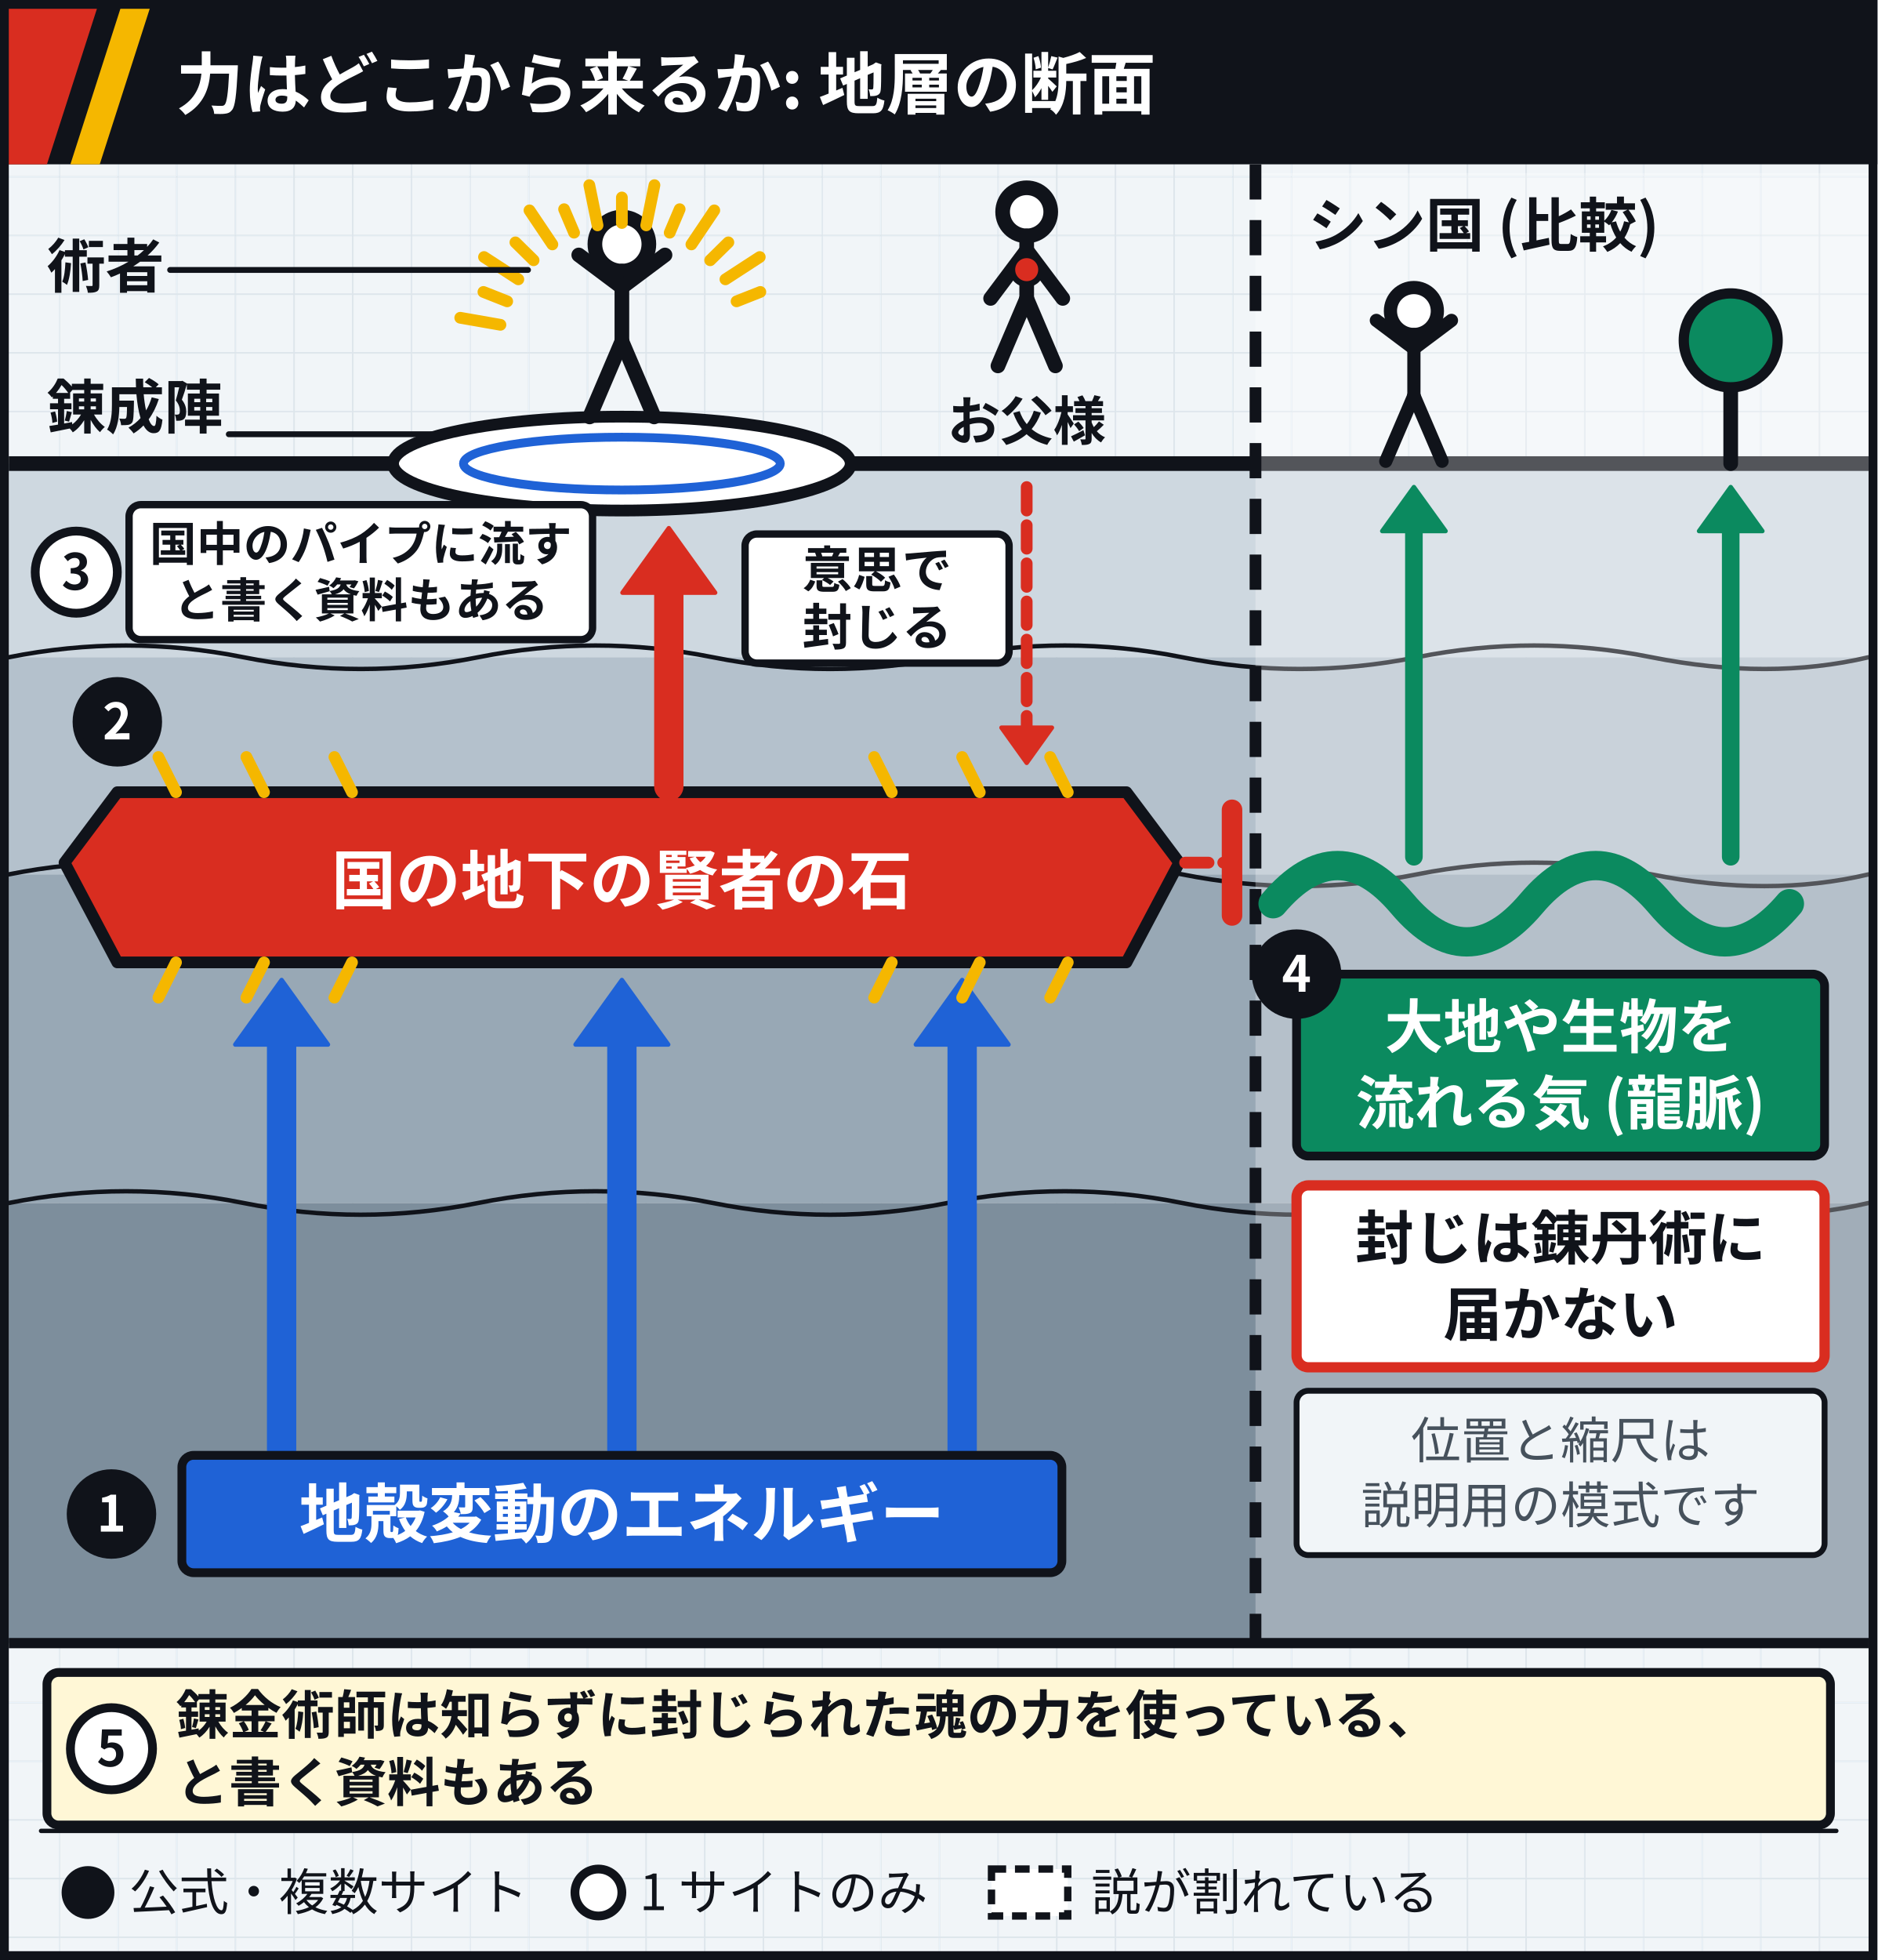
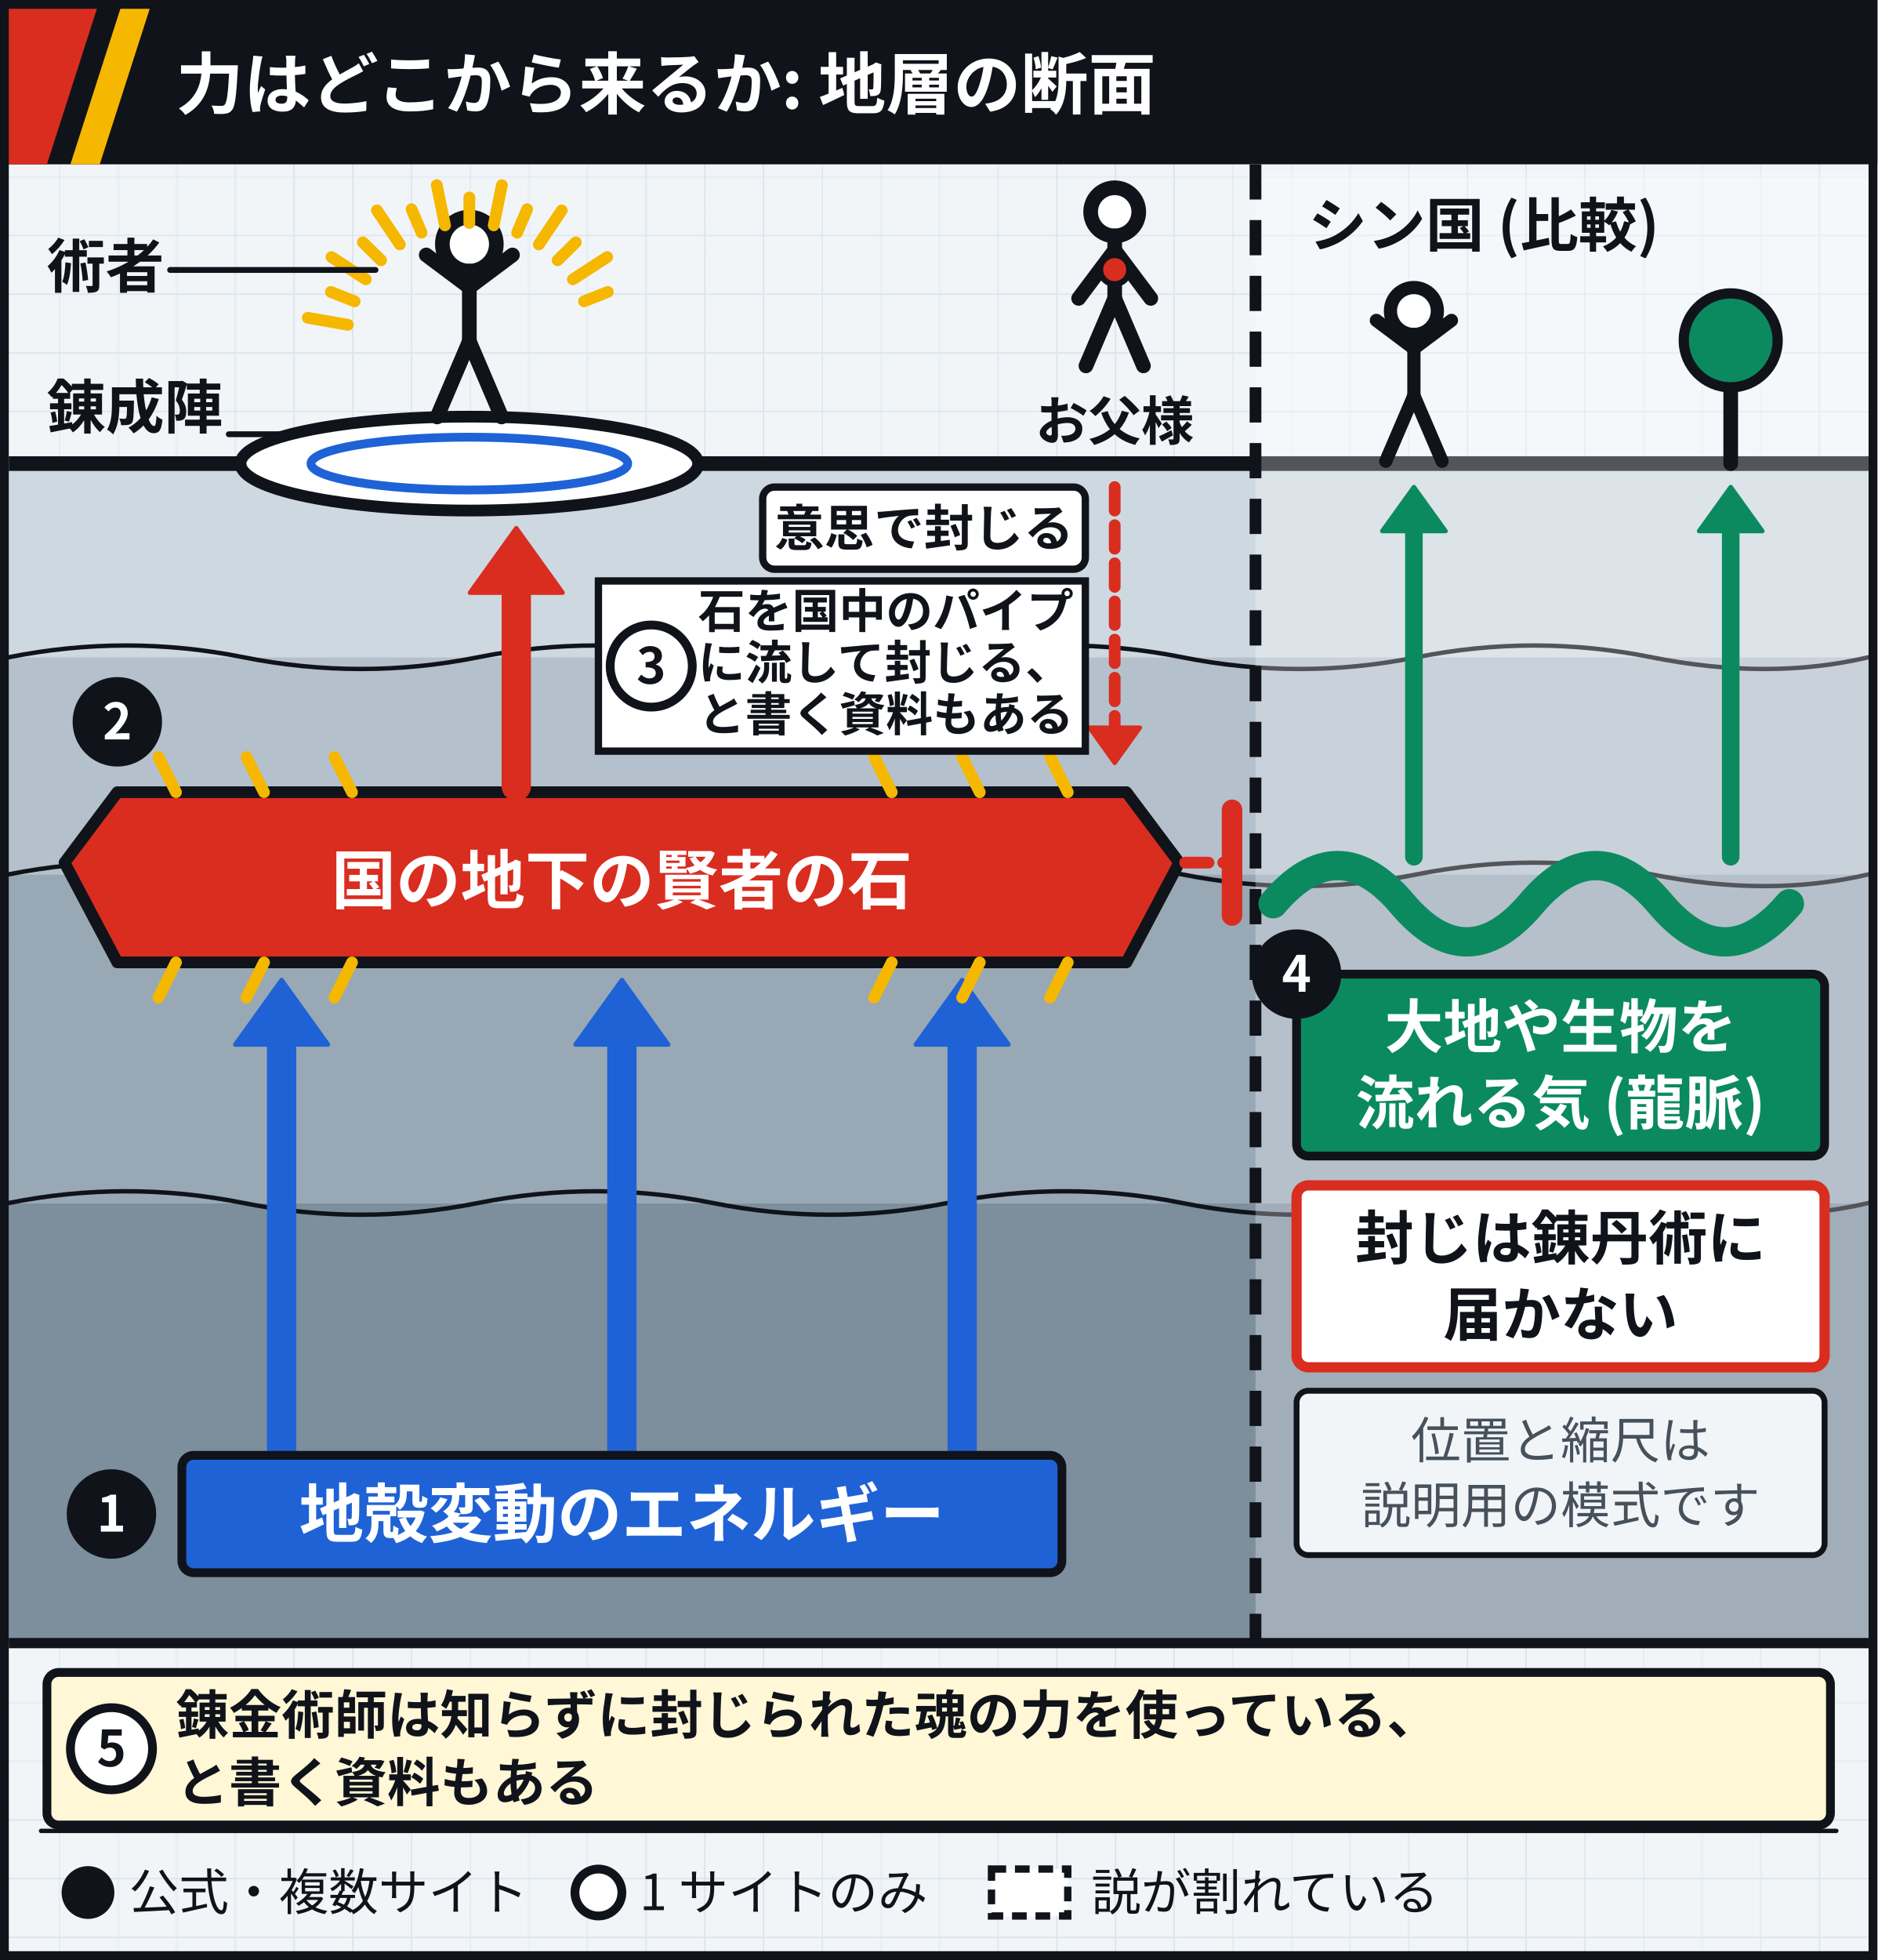
<svg xmlns="http://www.w3.org/2000/svg" xml:lang="ja" viewBox="0 0 640 668" width="640" height="668" role="img" aria-labelledby="power-flow-section-title power-flow-section-desc" font-family="'Hiragino Sans','Hiragino Kaku Gothic ProN','Yu Gothic','Meiryo','Noto Sans CJK JP','Noto Sans JP',sans-serif">
  <defs>
    <pattern id="power-flow-section-grid" width="20" height="20" patternUnits="userSpaceOnUse">
      <path d="M20 0H0V20" fill="none" stroke="#dde5eb" stroke-width="1" />
    </pattern>
  </defs>
  <rect width="640" height="668" fill="#f1f5f8" />
  <rect width="640" height="668" fill="url(#power-flow-section-grid)" />
  <rect x="0" y="0" width="640" height="56" fill="#10131a" />
  <polygon points="0,0 34,0 16,56 0,56" fill="#d92d20" />
  <polygon points="42,0 52,0 34,56 24,56" fill="#f5b700" />
  <text x="60" y="37" font-size="23" font-weight="800" fill="#ffffff">力はどこから来るか: 地層の断面</text>
  <rect x="3" y="158" width="634" height="66" fill="#ced8e0" />
  <rect x="3" y="224" width="634" height="74" fill="#b4c1cc" />
  <rect x="3" y="298" width="634" height="112" fill="#98a8b5" />
  <rect x="3" y="410" width="634" height="150" fill="#7d8e9c" />
  <path d="M3 224 q40 -8 80 0 t80 0 t80 0 t80 0 t80 0 t80 0 t80 0 t74 0" fill="none" stroke="#10131a" stroke-width="1.5" stroke-linecap="round" stroke-linejoin="round" />
  <path d="M3 298 q40 -8 80 0 t80 0 t80 0 t80 0 t80 0 t80 0 t80 0 t74 0" fill="none" stroke="#10131a" stroke-width="1.5" stroke-linecap="round" stroke-linejoin="round" />
  <path d="M3 410 q40 -8 80 0 t80 0 t80 0 t80 0 t80 0 t80 0 t80 0 t74 0" fill="none" stroke="#10131a" stroke-width="1.5" stroke-linecap="round" stroke-linejoin="round" />
  <line x1="3.0" y1="158.0" x2="637.0" y2="158.0" stroke="#10131a" stroke-width="5" stroke-linecap="butt" />
  <path d="M96.0 494.0 L96.0 356.0" fill="none" stroke="#1f62d6" stroke-width="10" stroke-linecap="round" stroke-linejoin="round" />
  <polygon points="96.0,334.0 111.8,356.0 80.2,356.0" fill="#1f62d6" stroke="#1f62d6" stroke-width="1.5" stroke-linejoin="round" />
  <path d="M212.0 494.0 L212.0 356.0" fill="none" stroke="#1f62d6" stroke-width="10" stroke-linecap="round" stroke-linejoin="round" />
  <polygon points="212.0,334.0 227.8,356.0 196.2,356.0" fill="#1f62d6" stroke="#1f62d6" stroke-width="1.5" stroke-linejoin="round" />
  <path d="M328.0 494.0 L328.0 356.0" fill="none" stroke="#1f62d6" stroke-width="10" stroke-linecap="round" stroke-linejoin="round" />
  <polygon points="328.0,334.0 343.8,356.0 312.2,356.0" fill="#1f62d6" stroke="#1f62d6" stroke-width="1.5" stroke-linejoin="round" />
  <rect x="62" y="496" width="300" height="40" rx="4" fill="#1f62d6" stroke="#10131a" stroke-width="3" />
  <text x="212.0" y="523.92" font-size="22" font-weight="800" text-anchor="middle" fill="#ffffff">地殻変動のエネルギー</text>
  <polygon points="40.0,270.0 384.0,270.0 402.0,294.0 384.0,328.0 40.0,328.0 22.0,294.0" fill="#d92d20" stroke="#10131a" stroke-width="4" stroke-linejoin="round" />
  <text x="212" y="308" font-size="22" font-weight="800" text-anchor="middle" fill="#ffffff">国の地下の賢者の石</text>
  <line x1="60.0" y1="328.0" x2="54.0" y2="340.0" stroke="#f5b700" stroke-width="4" stroke-linecap="round" />
  <line x1="60.0" y1="270.0" x2="54.0" y2="258.0" stroke="#f5b700" stroke-width="4" stroke-linecap="round" />
  <line x1="90.0" y1="328.0" x2="84.0" y2="340.0" stroke="#f5b700" stroke-width="4" stroke-linecap="round" />
  <line x1="90.0" y1="270.0" x2="84.0" y2="258.0" stroke="#f5b700" stroke-width="4" stroke-linecap="round" />
  <line x1="120.0" y1="328.0" x2="114.0" y2="340.0" stroke="#f5b700" stroke-width="4" stroke-linecap="round" />
  <line x1="120.0" y1="270.0" x2="114.0" y2="258.0" stroke="#f5b700" stroke-width="4" stroke-linecap="round" />
  <line x1="304.0" y1="328.0" x2="298.0" y2="340.0" stroke="#f5b700" stroke-width="4" stroke-linecap="round" />
  <line x1="304.0" y1="270.0" x2="298.0" y2="258.0" stroke="#f5b700" stroke-width="4" stroke-linecap="round" />
  <line x1="334.0" y1="328.0" x2="328.0" y2="340.0" stroke="#f5b700" stroke-width="4" stroke-linecap="round" />
  <line x1="334.0" y1="270.0" x2="328.0" y2="258.0" stroke="#f5b700" stroke-width="4" stroke-linecap="round" />
  <line x1="364.0" y1="328.0" x2="358.0" y2="340.0" stroke="#f5b700" stroke-width="4" stroke-linecap="round" />
  <line x1="364.0" y1="270.0" x2="358.0" y2="258.0" stroke="#f5b700" stroke-width="4" stroke-linecap="round" />
-   <path d="M228.0 268.0 L228.0 202.0" fill="none" stroke="#d92d20" stroke-width="10" stroke-linecap="round" stroke-linejoin="round" />
-   <polygon points="228.0,180.0 243.8,202.0 212.2,202.0" fill="#d92d20" stroke="#d92d20" stroke-width="1.5" stroke-linejoin="round" />
-   <ellipse cx="212" cy="158" rx="78" ry="16" fill="#ffffff" stroke="#10131a" stroke-width="4" />
-   <ellipse cx="212" cy="158" rx="54" ry="9" fill="none" stroke="#1f62d6" stroke-width="3" />
-   <circle cx="212.0" cy="83.2" r="9.2" fill="#ffffff" stroke="#10131a" stroke-width="5" />
-   <line x1="212.0" y1="92.4" x2="212.0" y2="116.3" stroke="#10131a" stroke-width="5" stroke-linecap="round" />
-   <line x1="212.0" y1="116.3" x2="201.0" y2="142.1" stroke="#10131a" stroke-width="5" stroke-linecap="round" />
-   <line x1="212.0" y1="116.3" x2="223.0" y2="142.1" stroke="#10131a" stroke-width="5" stroke-linecap="round" />
-   <line x1="212.0" y1="97.9" x2="197.3" y2="86.9" stroke="#10131a" stroke-width="5" stroke-linecap="round" />
-   <line x1="212.0" y1="97.9" x2="226.7" y2="86.9" stroke="#10131a" stroke-width="5" stroke-linecap="round" />
-   <line x1="170.6" y1="110.7" x2="156.9" y2="108.3" stroke="#f5b700" stroke-width="4" stroke-linecap="round" />
-   <line x1="172.9" y1="102.7" x2="164.8" y2="99.5" stroke="#f5b700" stroke-width="4" stroke-linecap="round" />
-   <line x1="176.7" y1="95.2" x2="165.0" y2="87.6" stroke="#f5b700" stroke-width="4" stroke-linecap="round" />
-   <line x1="181.9" y1="88.7" x2="175.7" y2="82.6" stroke="#f5b700" stroke-width="4" stroke-linecap="round" />
-   <line x1="188.3" y1="83.3" x2="180.5" y2="71.7" stroke="#f5b700" stroke-width="4" stroke-linecap="round" />
-   <line x1="195.7" y1="79.3" x2="192.3" y2="71.3" stroke="#f5b700" stroke-width="4" stroke-linecap="round" />
-   <line x1="203.7" y1="76.8" x2="200.9" y2="63.1" stroke="#f5b700" stroke-width="4" stroke-linecap="round" />
-   <line x1="212.0" y1="76.0" x2="212.0" y2="67.3" stroke="#f5b700" stroke-width="4" stroke-linecap="round" />
-   <line x1="220.3" y1="76.8" x2="223.1" y2="63.1" stroke="#f5b700" stroke-width="4" stroke-linecap="round" />
-   <line x1="228.3" y1="79.3" x2="231.7" y2="71.3" stroke="#f5b700" stroke-width="4" stroke-linecap="round" />
-   <line x1="235.7" y1="83.3" x2="243.5" y2="71.7" stroke="#f5b700" stroke-width="4" stroke-linecap="round" />
-   <line x1="242.1" y1="88.7" x2="248.3" y2="82.6" stroke="#f5b700" stroke-width="4" stroke-linecap="round" />
-   <line x1="247.3" y1="95.2" x2="259.0" y2="87.6" stroke="#f5b700" stroke-width="4" stroke-linecap="round" />
-   <line x1="251.1" y1="102.7" x2="259.2" y2="99.5" stroke="#f5b700" stroke-width="4" stroke-linecap="round" />
+   <path d="M176.0 268.0 L176.0 202.0" fill="none" stroke="#d92d20" stroke-width="10" stroke-linecap="round" stroke-linejoin="round" />
+   <polygon points="176.0,180.0 191.8,202.0 160.2,202.0" fill="#d92d20" stroke="#d92d20" stroke-width="1.5" stroke-linejoin="round" />
+   <ellipse cx="160" cy="158" rx="78" ry="16" fill="#ffffff" stroke="#10131a" stroke-width="4" />
+   <ellipse cx="160" cy="158" rx="54" ry="9" fill="none" stroke="#1f62d6" stroke-width="3" />
+   <circle cx="160.0" cy="83.2" r="9.2" fill="#ffffff" stroke="#10131a" stroke-width="5" />
+   <line x1="160.0" y1="92.4" x2="160.0" y2="116.3" stroke="#10131a" stroke-width="5" stroke-linecap="round" />
+   <line x1="160.0" y1="116.3" x2="149.0" y2="142.1" stroke="#10131a" stroke-width="5" stroke-linecap="round" />
+   <line x1="160.0" y1="116.3" x2="171.0" y2="142.1" stroke="#10131a" stroke-width="5" stroke-linecap="round" />
+   <line x1="160.0" y1="97.9" x2="145.3" y2="86.9" stroke="#10131a" stroke-width="5" stroke-linecap="round" />
+   <line x1="160.0" y1="97.9" x2="174.7" y2="86.9" stroke="#10131a" stroke-width="5" stroke-linecap="round" />
+   <line x1="118.6" y1="110.7" x2="104.9" y2="108.3" stroke="#f5b700" stroke-width="4" stroke-linecap="round" />
+   <line x1="120.9" y1="102.7" x2="112.8" y2="99.5" stroke="#f5b700" stroke-width="4" stroke-linecap="round" />
+   <line x1="124.7" y1="95.2" x2="113.0" y2="87.6" stroke="#f5b700" stroke-width="4" stroke-linecap="round" />
+   <line x1="129.9" y1="88.7" x2="123.7" y2="82.6" stroke="#f5b700" stroke-width="4" stroke-linecap="round" />
+   <line x1="136.3" y1="83.3" x2="128.5" y2="71.7" stroke="#f5b700" stroke-width="4" stroke-linecap="round" />
+   <line x1="143.7" y1="79.3" x2="140.3" y2="71.3" stroke="#f5b700" stroke-width="4" stroke-linecap="round" />
+   <line x1="151.7" y1="76.8" x2="148.9" y2="63.1" stroke="#f5b700" stroke-width="4" stroke-linecap="round" />
+   <line x1="160.0" y1="76.0" x2="160.0" y2="67.3" stroke="#f5b700" stroke-width="4" stroke-linecap="round" />
+   <line x1="168.3" y1="76.8" x2="171.1" y2="63.1" stroke="#f5b700" stroke-width="4" stroke-linecap="round" />
+   <line x1="176.3" y1="79.3" x2="179.7" y2="71.3" stroke="#f5b700" stroke-width="4" stroke-linecap="round" />
+   <line x1="183.7" y1="83.3" x2="191.5" y2="71.7" stroke="#f5b700" stroke-width="4" stroke-linecap="round" />
+   <line x1="190.1" y1="88.7" x2="196.3" y2="82.6" stroke="#f5b700" stroke-width="4" stroke-linecap="round" />
+   <line x1="195.3" y1="95.2" x2="207.0" y2="87.6" stroke="#f5b700" stroke-width="4" stroke-linecap="round" />
+   <line x1="199.1" y1="102.7" x2="207.2" y2="99.5" stroke="#f5b700" stroke-width="4" stroke-linecap="round" />
  <text x="16" y="98" font-size="20" font-weight="800" text-anchor="start" fill="#10131a">術者</text>
-   <line x1="58.0" y1="92.0" x2="180.0" y2="92.0" stroke="#10131a" stroke-width="2" stroke-linecap="round" />
+   <line x1="58.0" y1="92.0" x2="128.0" y2="92.0" stroke="#10131a" stroke-width="2" stroke-linecap="round" />
  <text x="16" y="146" font-size="20" font-weight="800" text-anchor="start" fill="#10131a">錬成陣</text>
-   <line x1="78.0" y1="148.0" x2="150.0" y2="148.0" stroke="#10131a" stroke-width="2" stroke-linecap="round" />
+   <line x1="78.0" y1="148.0" x2="98.0" y2="148.0" stroke="#10131a" stroke-width="2" stroke-linecap="round" />
  <circle cx="38.0" cy="516.0" r="14" fill="#10131a" stroke="#10131a" stroke-width="2.5" />
  <text x="38" y="522" font-size="17" font-weight="800" text-anchor="middle" fill="#ffffff">1</text>
  <circle cx="40.0" cy="246.0" r="14" fill="#10131a" stroke="#10131a" stroke-width="2.5" />
  <text x="40" y="252" font-size="17" font-weight="800" text-anchor="middle" fill="#ffffff">2</text>
-   <circle cx="350.0" cy="72.2" r="8.2" fill="#ffffff" stroke="#10131a" stroke-width="5" />
-   <line x1="350.0" y1="80.4" x2="350.0" y2="101.7" stroke="#10131a" stroke-width="5" stroke-linecap="round" />
-   <line x1="350.0" y1="101.7" x2="340.2" y2="124.7" stroke="#10131a" stroke-width="5" stroke-linecap="round" />
-   <line x1="350.0" y1="101.7" x2="359.8" y2="124.7" stroke="#10131a" stroke-width="5" stroke-linecap="round" />
-   <line x1="350.0" y1="85.3" x2="337.7" y2="101.7" stroke="#10131a" stroke-width="5" stroke-linecap="round" />
-   <line x1="350.0" y1="85.3" x2="362.3" y2="101.7" stroke="#10131a" stroke-width="5" stroke-linecap="round" />
-   <circle cx="350.0" cy="91.9" r="4.92" fill="#d92d20" stroke="#10131a" stroke-width="2" />
-   <text x="350" y="150" font-size="18" font-weight="800" text-anchor="middle" fill="#10131a">お父様</text>
-   <path d="M350.0 166.0 L350.0 248.0" fill="none" stroke="#d92d20" stroke-width="4" stroke-linecap="round" stroke-linejoin="round" stroke-dasharray="8,5" />
-   <polygon points="350.0,260.0 341.4,248.0 358.6,248.0" fill="#d92d20" stroke="#d92d20" stroke-width="1.5" stroke-linejoin="round" />
-   <rect x="254" y="182" width="90" height="44" rx="4" fill="#ffffff" stroke="#10131a" stroke-width="2.5" />
-   <text x="299.0" y="200.345" font-size="17" font-weight="800" text-anchor="middle" fill="#10131a">意思で</text>
-   <text x="299.0" y="219.895" font-size="17" font-weight="800" text-anchor="middle" fill="#10131a">封じる</text>
-   <circle cx="26.0" cy="195.0" r="14" fill="#ffffff" stroke="#10131a" stroke-width="3" />
-   <text x="26" y="201" font-size="17" font-weight="800" text-anchor="middle" fill="#10131a">3</text>
-   <rect x="44" y="172" width="158" height="46" rx="4" fill="#ffffff" stroke="#10131a" stroke-width="2.5" />
-   <text x="123.0" y="191.16" font-size="16" font-weight="700" text-anchor="middle" fill="#10131a">国中のパイプに流す</text>
-   <text x="123.0" y="210.36" font-size="16" font-weight="700" text-anchor="middle" fill="#10131a">と書く資料もある</text>
+   <circle cx="380.0" cy="72.2" r="8.2" fill="#ffffff" stroke="#10131a" stroke-width="5" />
+   <line x1="380.0" y1="80.4" x2="380.0" y2="101.7" stroke="#10131a" stroke-width="5" stroke-linecap="round" />
+   <line x1="380.0" y1="101.7" x2="370.2" y2="124.7" stroke="#10131a" stroke-width="5" stroke-linecap="round" />
+   <line x1="380.0" y1="101.7" x2="389.8" y2="124.7" stroke="#10131a" stroke-width="5" stroke-linecap="round" />
+   <line x1="380.0" y1="85.3" x2="367.7" y2="101.7" stroke="#10131a" stroke-width="5" stroke-linecap="round" />
+   <line x1="380.0" y1="85.3" x2="392.3" y2="101.7" stroke="#10131a" stroke-width="5" stroke-linecap="round" />
+   <circle cx="380.0" cy="91.9" r="4.92" fill="#d92d20" stroke="#10131a" stroke-width="2" />
+   <text x="380" y="150" font-size="18" font-weight="800" text-anchor="middle" fill="#10131a">お父様</text>
+   <path d="M380.0 166.0 L380.0 248.0" fill="none" stroke="#d92d20" stroke-width="4" stroke-linecap="round" stroke-linejoin="round" stroke-dasharray="8,5" />
+   <polygon points="380.0,260.0 371.4,248.0 388.6,248.0" fill="#d92d20" stroke="#d92d20" stroke-width="1.5" stroke-linejoin="round" />
+   <rect x="260" y="166" width="110" height="28" rx="4" fill="#ffffff" stroke="#10131a" stroke-width="2.5" />
+   <text x="315.0" y="186.12" font-size="17" font-weight="800" text-anchor="middle" fill="#10131a">意思で封じる</text>
+   <rect x="204" y="198" width="166" height="58" rx="0" fill="#ffffff" stroke="#10131a" stroke-width="2.5" />
+   <circle cx="222.0" cy="227.0" r="14" fill="#ffffff" stroke="#10131a" stroke-width="3" />
+   <text x="222" y="233" font-size="17" font-weight="800" text-anchor="middle" fill="#10131a">3</text>
+   <text x="238" y="214.0" font-size="16" font-weight="700" text-anchor="start" fill="#10131a">石を国中のパイプ</text>
+   <text x="238" y="231.6" font-size="16" font-weight="700" text-anchor="start" fill="#10131a">に流して封じる、</text>
+   <text x="238" y="249.2" font-size="16" font-weight="700" text-anchor="start" fill="#10131a">と書く資料もある</text>
  <rect x="428" y="59" width="209" height="501" fill="#ffffff" opacity="0.28" />
  <line x1="428.0" y1="56.0" x2="428.0" y2="560.0" stroke="#10131a" stroke-width="4" stroke-linecap="butt" stroke-dasharray="12,7" />
  <line x1="3.0" y1="560.0" x2="637.0" y2="560.0" stroke="#10131a" stroke-width="3.5" stroke-linecap="butt" />
  <rect x="16" y="570" width="608" height="52" rx="4" fill="#fff7d6" stroke="#10131a" stroke-width="3" />
  <circle cx="38.0" cy="596.0" r="14" fill="#ffffff" stroke="#10131a" stroke-width="3" />
  <text x="38" y="602" font-size="17" font-weight="800" text-anchor="middle" fill="#10131a">5</text>
  <text x="60" y="591" font-size="18" font-weight="800" text-anchor="start" fill="#10131a">錬金術師は知らずに封じられた魂の力を使っている、</text>
  <text x="60" y="614" font-size="18" font-weight="800" text-anchor="start" fill="#10131a">と書く資料もある</text>
  <path d="M434 308 q22 -26 44 0 t44 0 t44 0 t44 0" fill="none" stroke="#0b8a5f" stroke-width="10" stroke-linecap="round" stroke-linejoin="round" />
  <text x="446" y="84" font-size="20" font-weight="800" text-anchor="start" fill="#10131a">シン国 (比較)</text>
  <line x1="590.0" y1="158.0" x2="590.0" y2="130.0" stroke="#10131a" stroke-width="5" stroke-linecap="round" />
  <circle cx="590.0" cy="116.0" r="16" fill="#0b8a5f" stroke="#10131a" stroke-width="3.5" />
  <circle cx="482.0" cy="106.0" r="8.0" fill="#ffffff" stroke="#10131a" stroke-width="4.5" />
  <line x1="482.0" y1="114.0" x2="482.0" y2="134.8" stroke="#10131a" stroke-width="4.5" stroke-linecap="round" />
  <line x1="482.0" y1="134.8" x2="472.4" y2="157.2" stroke="#10131a" stroke-width="4.5" stroke-linecap="round" />
  <line x1="482.0" y1="134.8" x2="491.6" y2="157.2" stroke="#10131a" stroke-width="4.5" stroke-linecap="round" />
  <line x1="482.0" y1="118.8" x2="469.2" y2="109.2" stroke="#10131a" stroke-width="4.5" stroke-linecap="round" />
  <line x1="482.0" y1="118.8" x2="494.8" y2="109.2" stroke="#10131a" stroke-width="4.5" stroke-linecap="round" />
  <path d="M482.0 292.0 L482.0 181.0" fill="none" stroke="#0b8a5f" stroke-width="6" stroke-linecap="round" stroke-linejoin="round" />
  <polygon points="482.0,166.0 492.8,181.0 471.2,181.0" fill="#0b8a5f" stroke="#0b8a5f" stroke-width="1.5" stroke-linejoin="round" />
  <path d="M590.0 292.0 L590.0 181.0" fill="none" stroke="#0b8a5f" stroke-width="6" stroke-linecap="round" stroke-linejoin="round" />
  <polygon points="590.0,166.0 600.8,181.0 579.2,181.0" fill="#0b8a5f" stroke="#0b8a5f" stroke-width="1.5" stroke-linejoin="round" />
  <rect x="442" y="332" width="180" height="62" rx="4" fill="#0b8a5f" stroke="#10131a" stroke-width="3" />
  <text x="532.0" y="357.2" font-size="20" font-weight="800" text-anchor="middle" fill="#ffffff">大地や生物を</text>
  <text x="532.0" y="383.2" font-size="20" font-weight="800" text-anchor="middle" fill="#ffffff">流れる気 (龍脈)</text>
  <circle cx="442.0" cy="332.0" r="14" fill="#10131a" stroke="#10131a" stroke-width="2.5" />
  <text x="442" y="338" font-size="17" font-weight="800" text-anchor="middle" fill="#ffffff">4</text>
  <line x1="404.0" y1="294.0" x2="420.0" y2="294.0" stroke="#d92d20" stroke-width="4" stroke-linecap="round" stroke-dasharray="8,5" />
  <line x1="420.0" y1="276.0" x2="420.0" y2="312.0" stroke="#d92d20" stroke-width="7" stroke-linecap="round" />
  <rect x="442" y="404" width="180" height="62" rx="4" fill="#ffffff" stroke="#d92d20" stroke-width="3.5" />
  <text x="532.0" y="429.2" font-size="20" font-weight="800" text-anchor="middle" fill="#10131a">封じは錬丹術に</text>
  <text x="532.0" y="455.2" font-size="20" font-weight="800" text-anchor="middle" fill="#10131a">届かない</text>
  <rect x="442" y="474" width="180" height="56" rx="4" fill="#f1f5f8" stroke="#10131a" stroke-width="2" />
  <text x="532.0" y="497.07" font-size="17" font-weight="500" text-anchor="middle" fill="#46515c">位置と縮尺は</text>
  <text x="532.0" y="519.17" font-size="17" font-weight="500" text-anchor="middle" fill="#46515c">説明用の模式です</text>
  <line x1="14.0" y1="624.0" x2="626.0" y2="624.0" stroke="#10131a" stroke-width="1.5" stroke-linecap="round" />
  <circle cx="30.0" cy="645.0" r="8" fill="#10131a" stroke="#10131a" stroke-width="2" />
  <text x="44" y="651" font-size="17" font-weight="500" text-anchor="start" fill="#10131a">公式・複数サイト</text>
  <circle cx="204.0" cy="645.0" r="8" fill="#ffffff" stroke="#10131a" stroke-width="3" />
  <text x="218" y="651" font-size="17" font-weight="500" text-anchor="start" fill="#10131a">1 サイトのみ</text>
  <rect x="338" y="637" width="26" height="16" rx="0" fill="#ffffff" stroke="#10131a" stroke-width="2.5" stroke-dasharray="5,3" />
  <text x="372" y="651" font-size="17" font-weight="500" text-anchor="start" fill="#10131a">説が割れている</text>
  <rect x="1.5" y="1.5" width="637" height="665" fill="none" stroke="#10131a" stroke-width="3" />
</svg>
